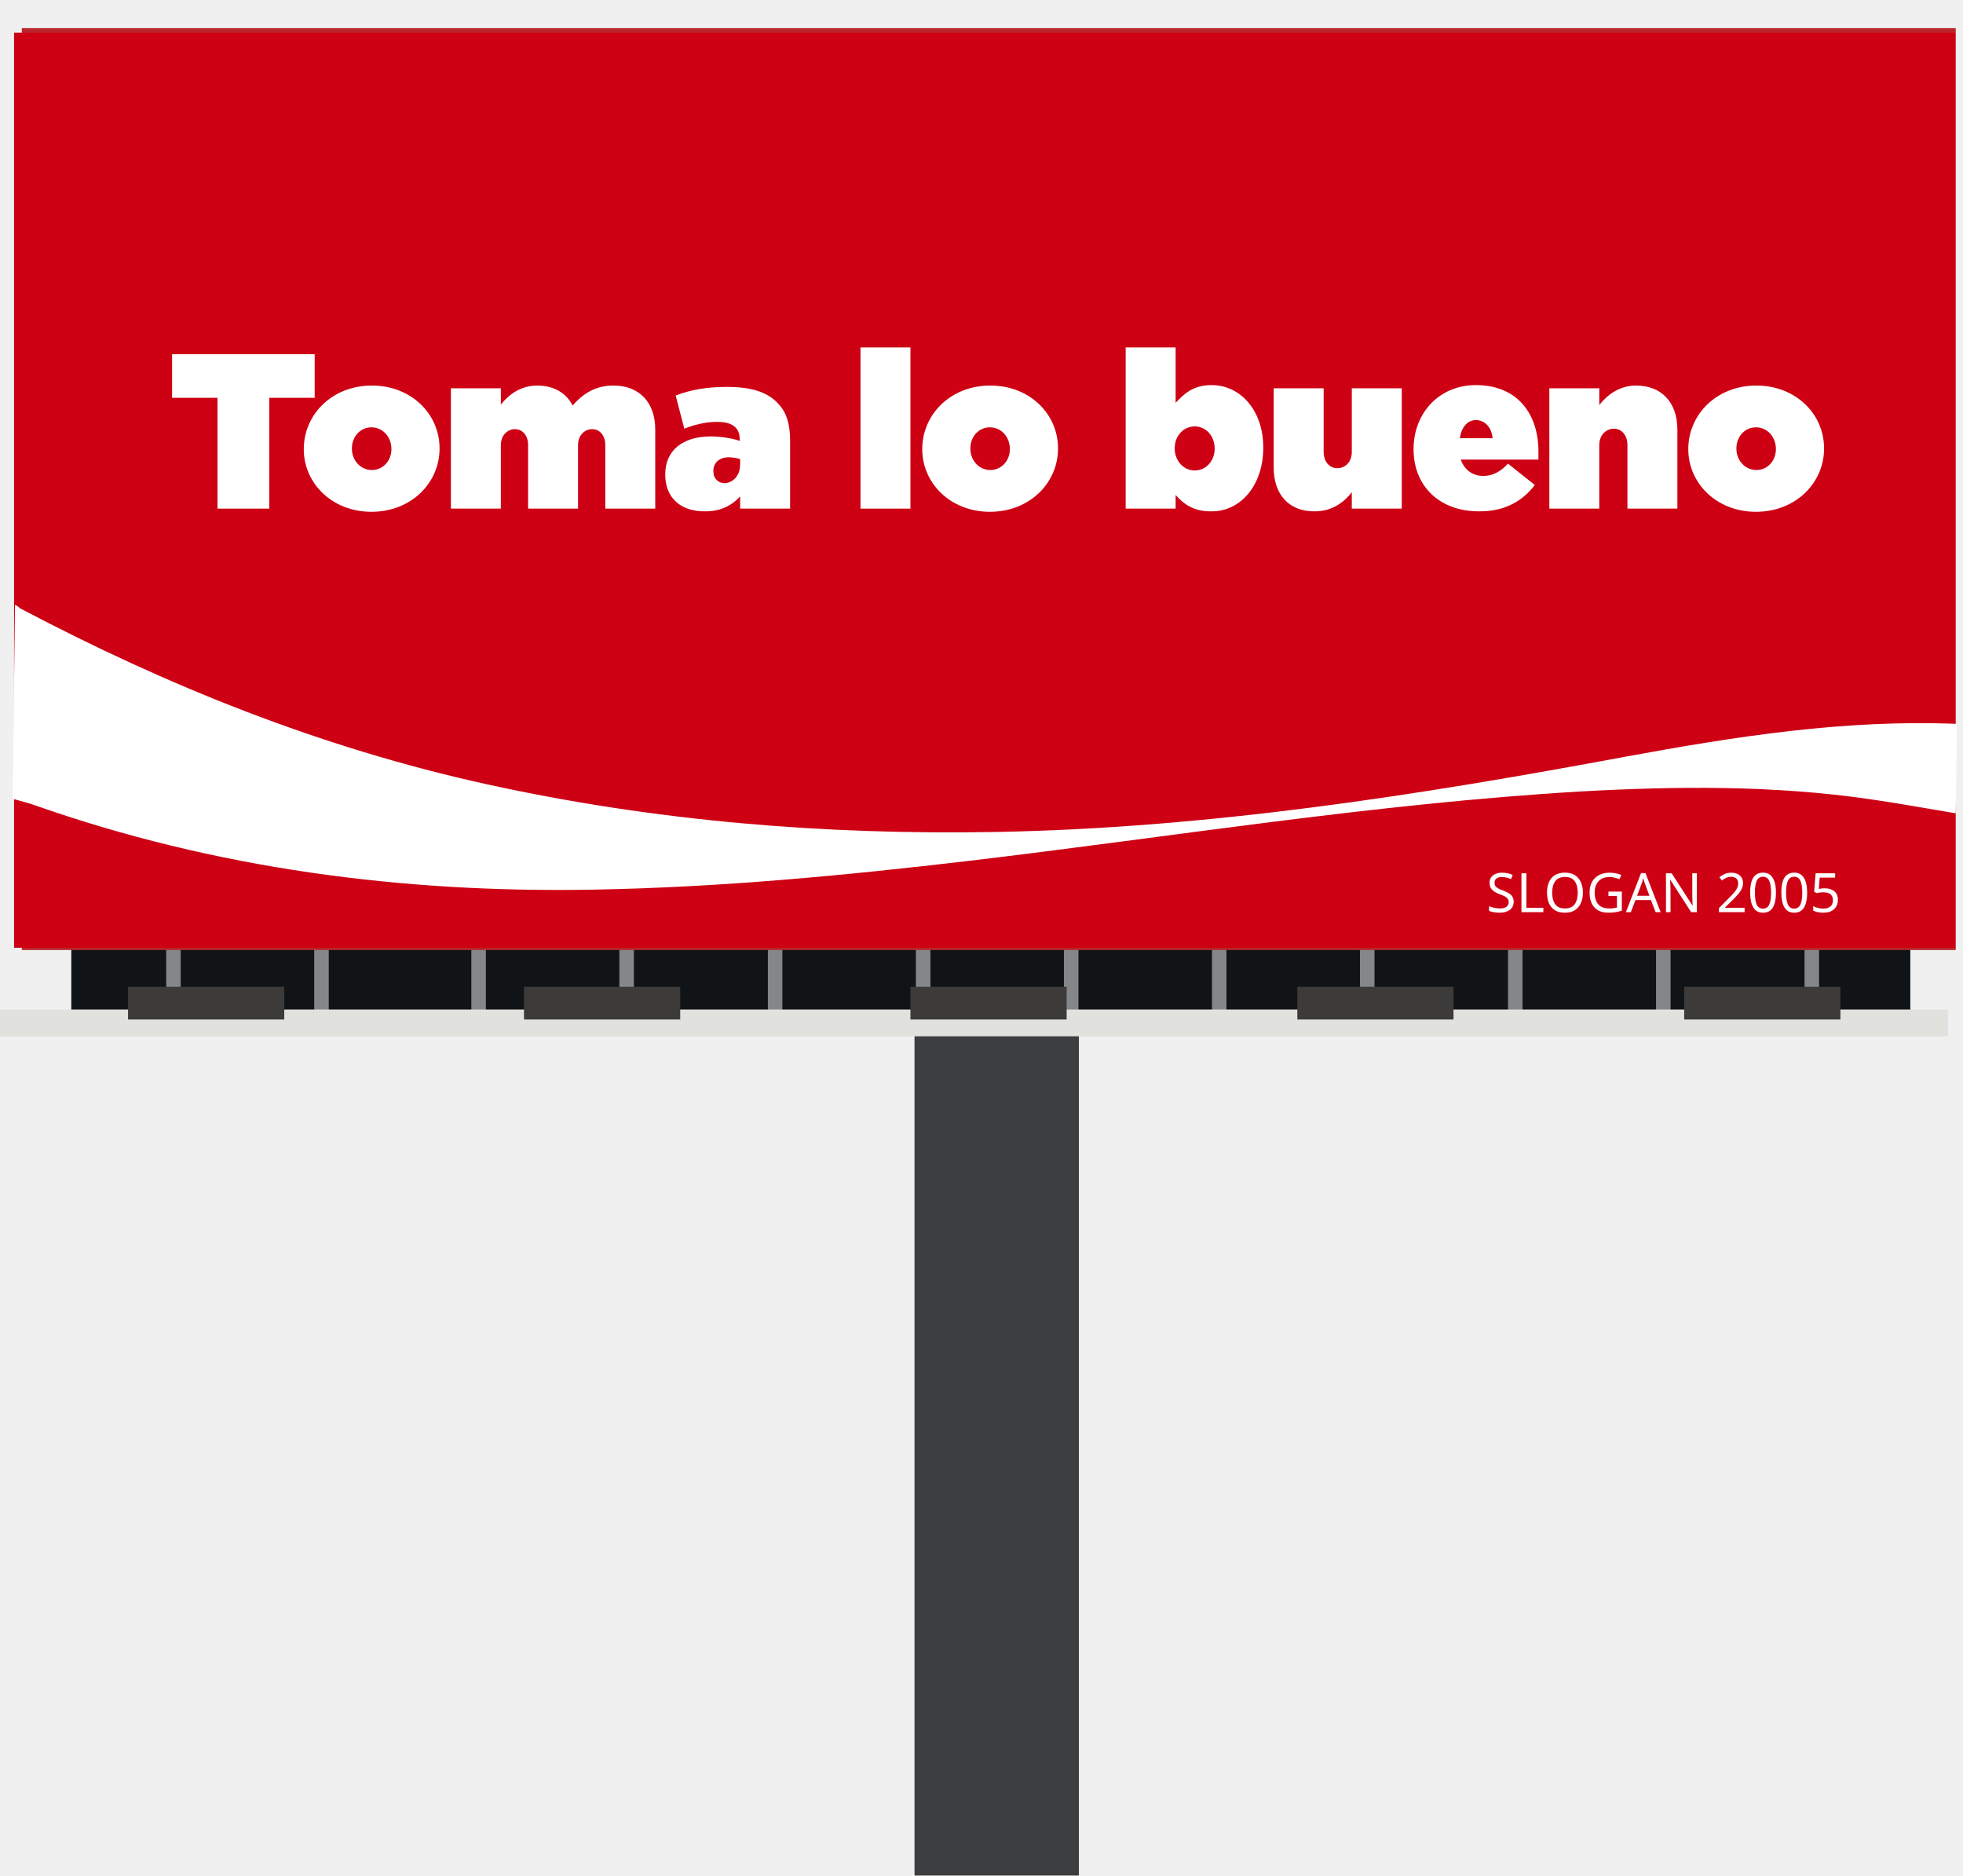
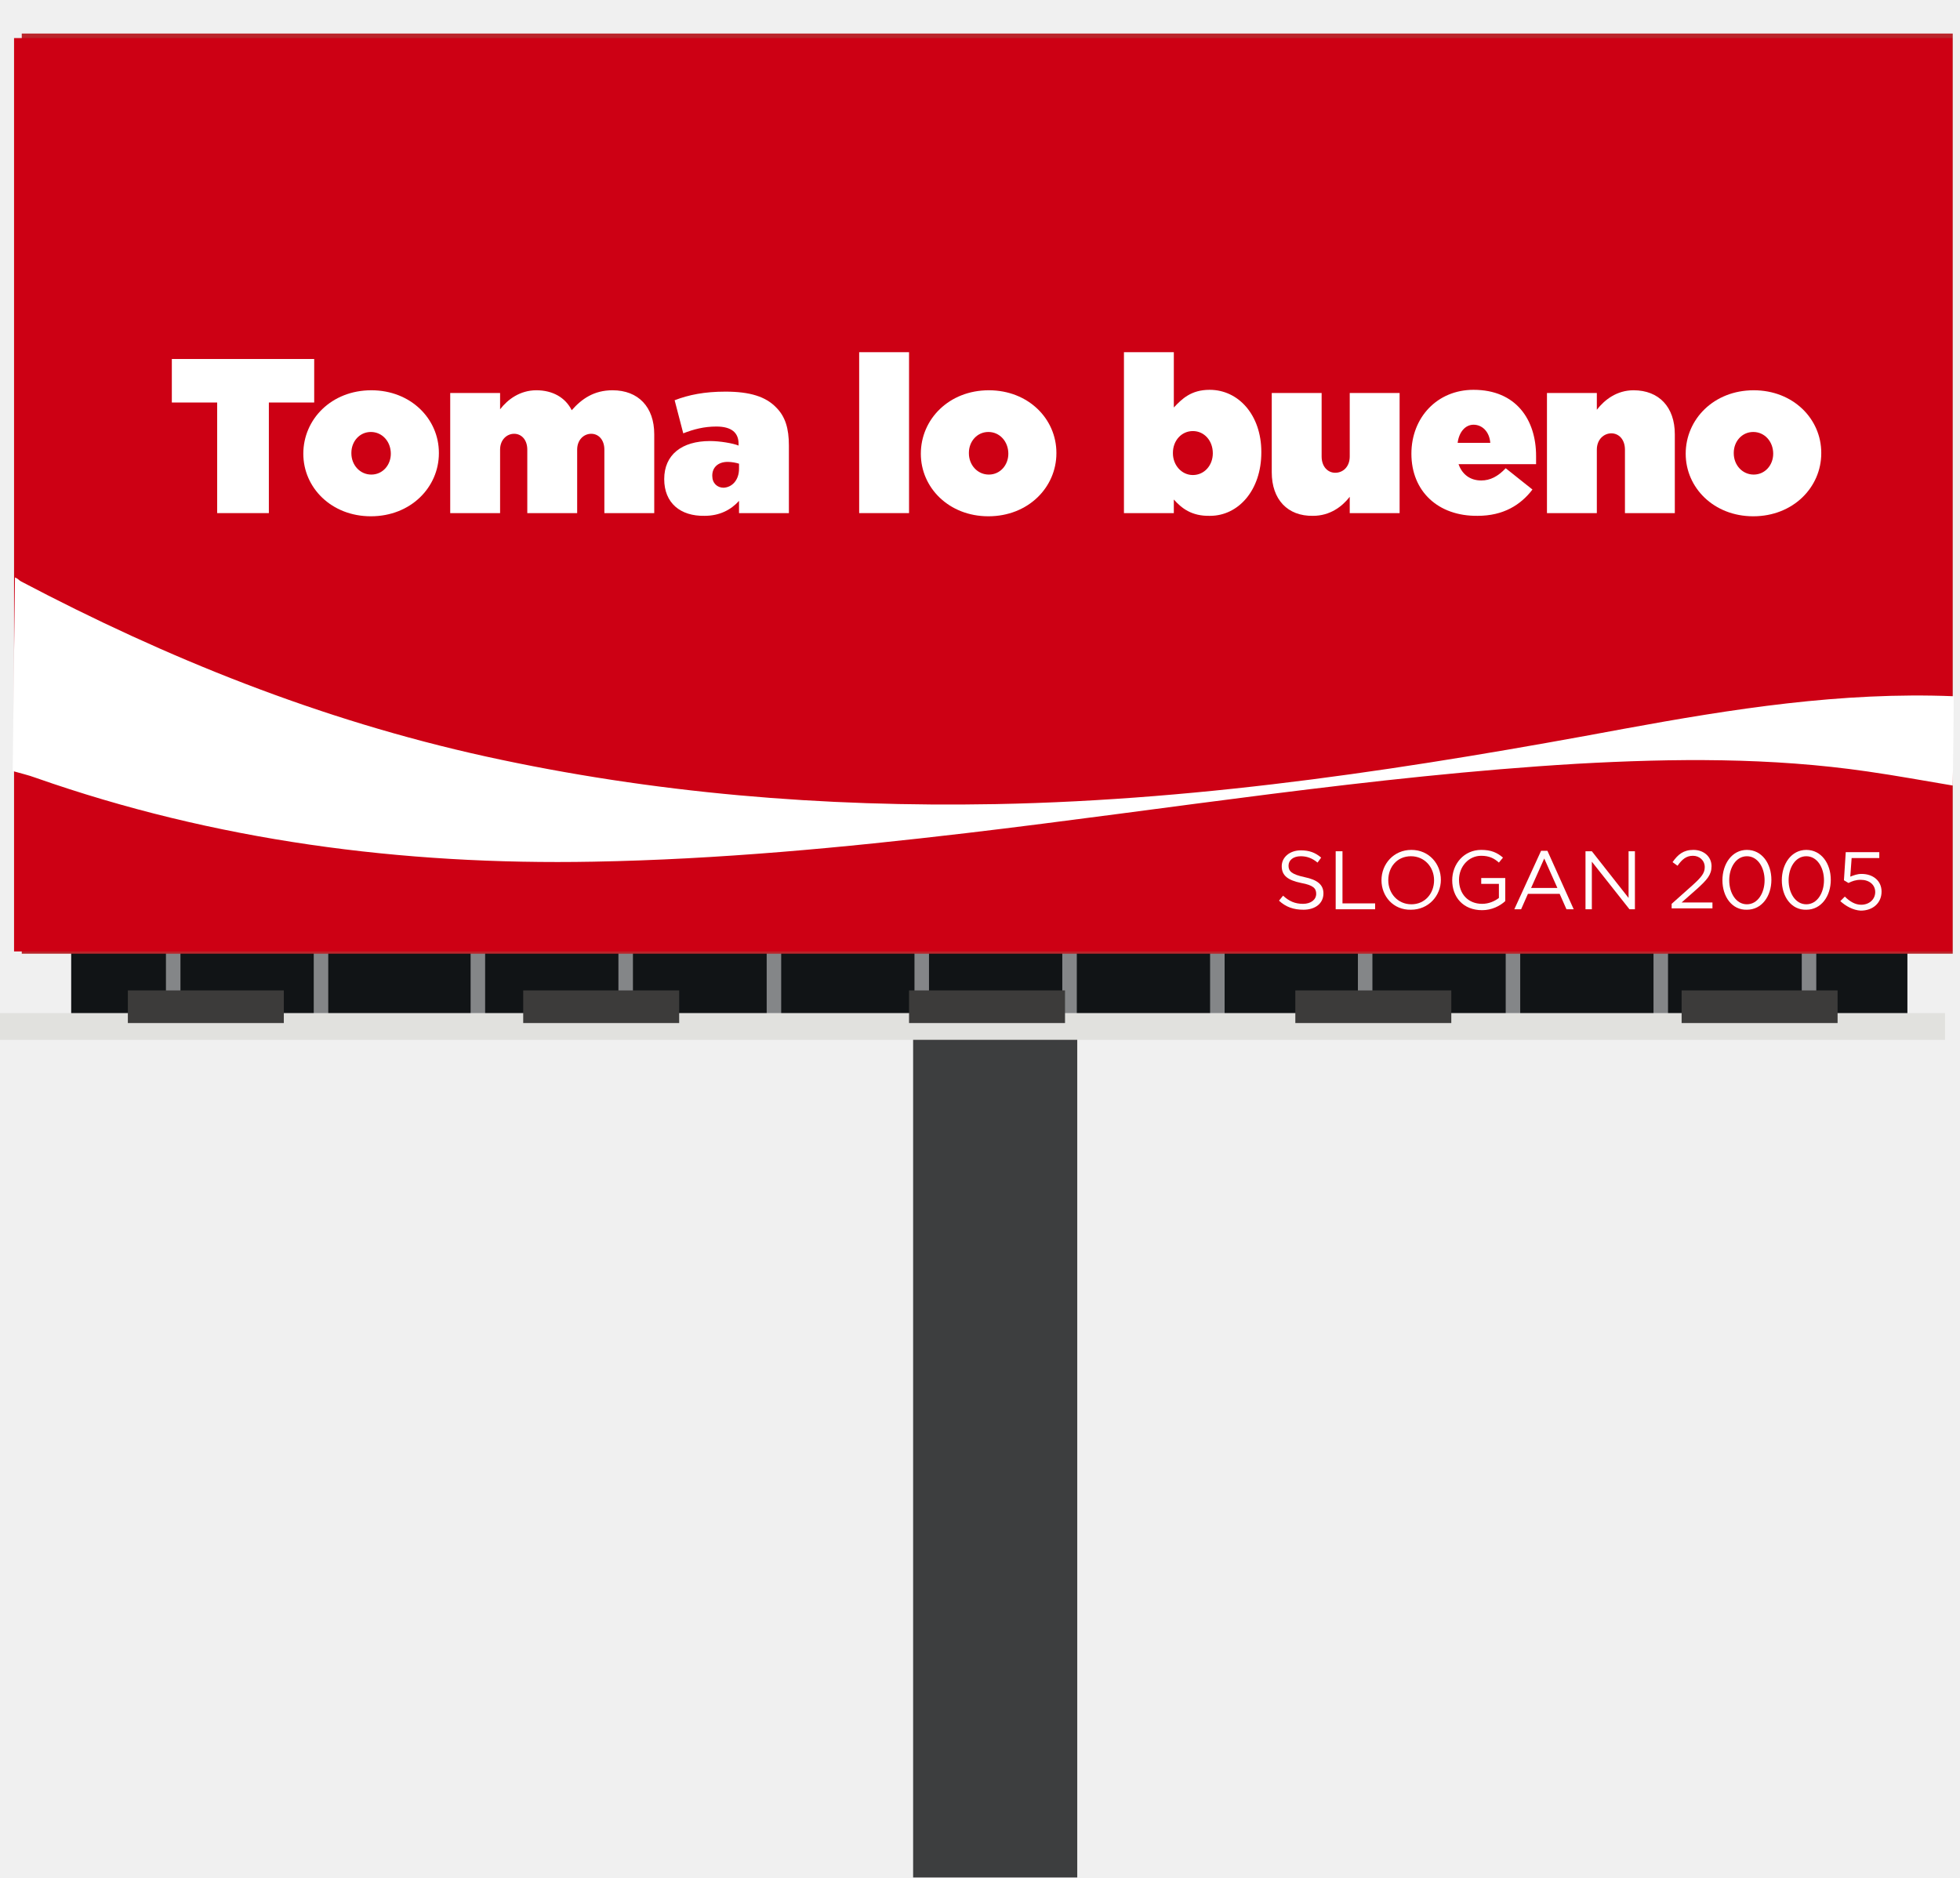
- <svg xmlns="http://www.w3.org/2000/svg" version="1.1" id="Layer_1" x="0px" y="0px" viewBox="-545 318.2 432.3 413" style="enable-background:new -545 318.2 432.3 413;" xml:space="preserve">
+ <svg xmlns="http://www.w3.org/2000/svg" version="1.1" id="Layer_1" x="0px" y="0px" viewBox="-828 561 432.3 414.2" style="enable-background:new -828 561 432.3 414.2;" xml:space="preserve">
  <style type="text/css">
	.st0{fill:#3D3E3F;}
	.st1{fill:#111416;}
	.st2{fill:#848688;}
	.st3{fill:#E1E1DE;}
	.st4{fill:#3C3B3A;}
	.st5{fill:#BA252B;}
	.st6{fill:#CD0014;}
	.st7{fill:#FFFFFF;}
	.st8{fill:none;}
- 	.st9{fill:#FFFDFD;}
- 	.st10{font-family:'Gotham-Book';}
- 	.st11{font-size:12px;}
+ 	.st9{enable-background:new    ;}
+ 	.st10{fill:#FFFDFD;}
</style>
-   <rect x="-343.6" y="531.9" class="st0" width="36.2" height="199.3" />
-   <rect x="-529.3" y="518.3" class="st1" width="405" height="22.7" />
-   <rect x="-508.4" y="518.3" class="st2" width="3.2" height="22.6" />
-   <rect x="-475.8" y="518.3" class="st2" width="3.2" height="22.6" />
-   <rect x="-441.2" y="518.3" class="st2" width="3.2" height="22.6" />
-   <rect x="-408.6" y="518.3" class="st2" width="3.2" height="22.6" />
-   <rect x="-375.9" y="518.3" class="st2" width="3.2" height="22.6" />
-   <rect x="-343.3" y="518.3" class="st2" width="3.2" height="22.6" />
-   <rect x="-310.7" y="518.3" class="st2" width="3.2" height="22.6" />
-   <rect x="-278.1" y="518.3" class="st2" width="3.2" height="22.6" />
-   <rect x="-245.5" y="518.3" class="st2" width="3.2" height="22.6" />
-   <rect x="-212.9" y="518.3" class="st2" width="3.2" height="22.6" />
-   <rect x="-180.3" y="518.3" class="st2" width="3.2" height="22.6" />
-   <rect x="-147.6" y="518.3" class="st2" width="3.2" height="22.6" />
-   <rect x="-545" y="540.5" class="st3" width="429" height="5.9" />
-   <rect x="-516.8" y="535.5" class="st4" width="34.4" height="7.2" />
-   <rect x="-429.6" y="535.5" class="st4" width="34.4" height="7.2" />
-   <rect x="-344.5" y="535.5" class="st4" width="34.4" height="7.2" />
-   <rect x="-259.3" y="535.5" class="st4" width="34.4" height="7.2" />
-   <rect x="-174.1" y="535.5" class="st4" width="34.4" height="7.2" />
-   <rect x="-540.2" y="324.4" class="st5" width="425.9" height="203" />
+   <rect x="-626.6" y="775.9" class="st0" width="36.2" height="199.3" />
+   <rect x="-812.3" y="762.3" class="st1" width="405" height="22.7" />
+   <rect x="-791.4" y="762.3" class="st2" width="3.2" height="22.6" />
+   <rect x="-758.8" y="762.3" class="st2" width="3.2" height="22.6" />
+   <rect x="-724.2" y="762.3" class="st2" width="3.2" height="22.6" />
+   <rect x="-691.6" y="762.3" class="st2" width="3.2" height="22.6" />
+   <rect x="-658.9" y="762.3" class="st2" width="3.2" height="22.6" />
+   <rect x="-626.3" y="762.3" class="st2" width="3.2" height="22.6" />
+   <rect x="-593.7" y="762.3" class="st2" width="3.2" height="22.6" />
+   <rect x="-561.1" y="762.3" class="st2" width="3.2" height="22.6" />
+   <rect x="-528.5" y="762.3" class="st2" width="3.2" height="22.6" />
+   <rect x="-495.9" y="762.3" class="st2" width="3.2" height="22.6" />
+   <rect x="-463.3" y="762.3" class="st2" width="3.2" height="22.6" />
+   <rect x="-430.6" y="762.3" class="st2" width="3.2" height="22.6" />
+   <rect x="-828" y="784.5" class="st3" width="429" height="5.9" />
+   <rect x="-799.8" y="779.5" class="st4" width="34.4" height="7.2" />
+   <rect x="-712.6" y="779.5" class="st4" width="34.4" height="7.2" />
+   <rect x="-627.5" y="779.5" class="st4" width="34.4" height="7.2" />
+   <rect x="-542.3" y="779.5" class="st4" width="34.4" height="7.2" />
+   <rect x="-457.1" y="779.5" class="st4" width="34.4" height="7.2" />
+   <rect x="-823.2" y="568.4" class="st5" width="425.9" height="203" />
  <g>
-     <rect x="-541.9" y="325.4" class="st6" width="427.5" height="201.5" />
-     <path class="st7" d="M-186.9,484.8c-45.6,8.5-91.5,15.7-138.5,16.6c-38.1,0.7-75.5-2.4-112.4-10.5c-36.8-8.1-70.6-21.8-102.5-38.6   c-0.6-0.3-0.6-0.6-1.4-0.9l-0.5,42.7c1.7,0.5,3.5,0.9,5.1,1.5c39.3,13.8,80.6,19.3,123,18.5c27.6-0.5,55-3.1,82.2-6.3   c44.9-5.3,89.4-12.6,134.7-15.3c21.4-1.2,42.8-1.4,64.1,1.7c6.3,0.9,12.8,2.1,18.8,3.1c0.1-6.6,0.2-13.1,0.2-19.7   C-138.9,476.6-162.9,480.4-186.9,484.8z" />
+     <rect x="-824.9" y="569.4" class="st6" width="427.5" height="201.5" />
+     <path class="st7" d="M-469.9,721.8c-45.6,8.5-91.5,15.7-138.5,16.6c-38.1,0.7-75.5-2.4-112.4-10.5c-36.8-8.1-70.6-21.8-102.5-38.6   c-0.6-0.3-0.6-0.6-1.4-0.9l-0.5,42.7c1.7,0.5,3.5,0.9,5.1,1.5c39.3,13.8,80.6,19.3,123,18.5c27.6-0.5,55-3.1,82.2-6.3   c44.9-5.3,89.4-12.6,134.7-15.3c21.4-1.2,42.8-1.4,64.1,1.7c6.3,0.9,12.8,2.1,18.8,3.1c0.1-6.6,0.2-13.1,0.2-19.7   C-421.9,713.6-445.9,717.4-469.9,721.8z" />
  </g>
  <g>
-     <path class="st7" d="M-497.1,405.8h-10v-9.6h31.4v9.6h-10v24.4h-11.4V405.8z" />
-     <path class="st7" d="M-478.1,417.1L-478.1,417.1c0-7.6,6.2-14,15-14c8.7,0,14.9,6.3,14.9,13.8v0.1c0,7.5-6.2,13.9-15,13.9   C-471.9,430.9-478.1,424.6-478.1,417.1z M-458.8,417.1L-458.8,417.1c0-2.7-1.9-4.8-4.4-4.8s-4.3,2.1-4.3,4.6v0.1   c0,2.6,1.9,4.7,4.4,4.7S-458.8,419.6-458.8,417.1z" />
-     <path class="st7" d="M-445.7,403.7h11v3.6c1.7-2.2,4.4-4.2,8-4.2c3.6,0,6.4,1.6,7.8,4.4c2.2-2.5,4.9-4.4,9-4.4   c5.7,0,9.2,3.7,9.2,9.7v17.4h-11v-14c0-2.2-1.3-3.5-2.9-3.5c-1.6,0-3.1,1.3-3.1,3.5v14h-11v-14c0-2.2-1.3-3.5-2.9-3.5   c-1.6,0-3.1,1.3-3.1,3.5v14h-11V403.7z" />
-     <path class="st7" d="M-398.5,422.7L-398.5,422.7c0-5.4,3.9-8.4,10.1-8.4c2.2,0,5.1,0.5,6.3,1v-0.4c0-2.4-1.5-3.8-4.9-3.8   c-2.7,0-5,0.6-7.3,1.5l-1.9-7.3c3.1-1.2,6.6-1.9,11.2-1.9c5.4,0,8.9,1.1,11.2,3.5c2,2,2.8,4.6,2.8,8.4v14.9h-11v-2.7   c-1.8,2-4.3,3.3-7.6,3.3C-394.9,430.9-398.5,428-398.5,422.7z M-382,420.4v-1.1c-0.6-0.2-1.6-0.4-2.5-0.4c-2.2,0-3.4,1.3-3.4,3v0.1   c0,1.6,1.1,2.6,2.5,2.6C-383.5,424.5-382,422.9-382,420.4z" />
-     <path class="st7" d="M-355.5,394.7h11v35.5h-11V394.7z" />
-     <path class="st7" d="M-341.9,417.1L-341.9,417.1c0-7.6,6.2-14,15-14c8.7,0,14.9,6.3,14.9,13.8v0.1c0,7.5-6.2,13.9-15,13.9   C-335.7,430.9-341.9,424.6-341.9,417.1z M-322.6,417.1L-322.6,417.1c0-2.7-1.9-4.8-4.4-4.8s-4.3,2.1-4.3,4.6v0.1   c0,2.6,1.9,4.7,4.4,4.7S-322.6,419.6-322.6,417.1z" />
-     <path class="st7" d="M-286.1,427.2v3h-11v-35.5h11v12.2c1.8-1.9,3.8-3.9,7.9-3.9c6.4,0,11.4,5.6,11.4,13.7v0.1   c0,8.4-5.1,14-11.3,14C-282.2,430.9-284.4,429.1-286.1,427.2z M-277.5,417L-277.5,417c0-2.8-1.9-4.9-4.4-4.9s-4.4,2.1-4.4,4.8v0.1   c0,2.6,1.9,4.8,4.4,4.8S-277.5,419.7-277.5,417z" />
-     <path class="st7" d="M-264.5,421.2v-17.5h11v14c0,2.3,1.4,3.6,3,3.6c1.7,0,3.2-1.3,3.2-3.6v-14h11v26.5h-11v-3.6   c-1.7,2.2-4.4,4.2-8.1,4.2C-261,430.9-264.5,427.2-264.5,421.2z" />
-     <path class="st7" d="M-233.7,417.1L-233.7,417.1c0-8,5.7-14.1,13.7-14.1c9.4,0,13.8,6.6,13.8,14.6c0,0.6,0,1.3,0,1.8h-17.1   c0.8,2.3,2.6,3.6,5,3.6c2,0,3.7-0.9,5.4-2.7l5.9,4.7c-2.6,3.4-6.4,5.8-12.1,5.8C-227.8,430.9-233.7,425.4-233.7,417.1z    M-216.3,414.7c-0.2-2.5-1.8-4-3.7-4c-1.8,0-3.2,1.6-3.5,4H-216.3z" />
-     <path class="st7" d="M-203.8,403.7h11v3.7c1.7-2.2,4.4-4.3,8.1-4.3c5.6,0,9.1,3.7,9.1,9.7v17.4h-11v-14c0-2.3-1.4-3.6-3-3.6   s-3.2,1.3-3.2,3.6v14h-11V403.7z" />
-     <path class="st7" d="M-173.2,417.1L-173.2,417.1c0-7.6,6.2-14,15-14c8.7,0,14.9,6.3,14.9,13.8v0.1c0,7.5-6.2,13.9-15,13.9   C-167,430.9-173.2,424.6-173.2,417.1z M-153.9,417.1L-153.9,417.1c0-2.7-1.9-4.8-4.4-4.8s-4.3,2.1-4.3,4.6v0.1   c0,2.6,1.9,4.7,4.4,4.7S-153.9,419.6-153.9,417.1z" />
+     <path class="st7" d="M-780.1,649.8h-10v-9.6h31.4v9.6h-10v24.4h-11.4V649.8z" />
+     <path class="st7" d="M-761.1,661.1L-761.1,661.1c0-7.6,6.2-14,15-14c8.7,0,14.9,6.3,14.9,13.8v0.1c0,7.5-6.2,13.9-15,13.9   C-754.9,674.9-761.1,668.6-761.1,661.1z M-741.8,661.1L-741.8,661.1c0-2.7-1.9-4.8-4.4-4.8s-4.3,2.1-4.3,4.6v0.1   c0,2.6,1.9,4.7,4.4,4.7S-741.8,663.6-741.8,661.1z" />
+     <path class="st7" d="M-728.7,647.7h11v3.6c1.7-2.2,4.4-4.2,8-4.2s6.4,1.6,7.8,4.4c2.2-2.5,4.9-4.4,9-4.4c5.7,0,9.2,3.7,9.2,9.7   v17.4h-11v-14c0-2.2-1.3-3.5-2.9-3.5c-1.6,0-3.1,1.3-3.1,3.5v14h-11v-14c0-2.2-1.3-3.5-2.9-3.5c-1.6,0-3.1,1.3-3.1,3.5v14h-11   V647.7z" />
+     <path class="st7" d="M-681.5,666.7L-681.5,666.7c0-5.4,3.9-8.4,10.1-8.4c2.2,0,5.1,0.5,6.3,1v-0.4c0-2.4-1.5-3.8-4.9-3.8   c-2.7,0-5,0.6-7.3,1.5l-1.9-7.3c3.1-1.2,6.6-1.9,11.2-1.9c5.4,0,8.9,1.1,11.2,3.5c2,2,2.8,4.6,2.8,8.4v14.9h-11v-2.7   c-1.8,2-4.3,3.3-7.6,3.3C-677.9,674.9-681.5,672-681.5,666.7z M-665,664.4v-1.1c-0.6-0.2-1.6-0.4-2.5-0.4c-2.2,0-3.4,1.3-3.4,3v0.1   c0,1.6,1.1,2.6,2.5,2.6C-666.5,668.5-665,666.9-665,664.4z" />
+     <path class="st7" d="M-638.5,638.7h11v35.5h-11V638.7z" />
+     <path class="st7" d="M-624.9,661.1L-624.9,661.1c0-7.6,6.2-14,15-14c8.7,0,14.9,6.3,14.9,13.8v0.1c0,7.5-6.2,13.9-15,13.9   C-618.7,674.9-624.9,668.6-624.9,661.1z M-605.6,661.1L-605.6,661.1c0-2.7-1.9-4.8-4.4-4.8s-4.3,2.1-4.3,4.6v0.1   c0,2.6,1.9,4.7,4.4,4.7S-605.6,663.6-605.6,661.1z" />
+     <path class="st7" d="M-569.1,671.2v3h-11v-35.5h11v12.2c1.8-1.9,3.8-3.9,7.9-3.9c6.4,0,11.4,5.6,11.4,13.7v0.1   c0,8.4-5.1,14-11.3,14C-565.2,674.9-567.4,673.1-569.1,671.2z M-560.5,661L-560.5,661c0-2.8-1.9-4.9-4.4-4.9s-4.4,2.1-4.4,4.8v0.1   c0,2.6,1.9,4.8,4.4,4.8S-560.5,663.7-560.5,661z" />
+     <path class="st7" d="M-547.5,665.2v-17.5h11v14c0,2.3,1.4,3.6,3,3.6c1.7,0,3.2-1.3,3.2-3.6v-14h11v26.5h-11v-3.6   c-1.7,2.2-4.4,4.2-8.1,4.2C-544,674.9-547.5,671.2-547.5,665.2z" />
+     <path class="st7" d="M-516.7,661.1L-516.7,661.1c0-8,5.7-14.1,13.7-14.1c9.4,0,13.8,6.6,13.8,14.6c0,0.6,0,1.3,0,1.8h-17.1   c0.8,2.3,2.6,3.6,5,3.6c2,0,3.7-0.9,5.4-2.7l5.9,4.7c-2.6,3.4-6.4,5.8-12.1,5.8C-510.8,674.9-516.7,669.4-516.7,661.1z    M-499.3,658.7c-0.2-2.5-1.8-4-3.7-4c-1.8,0-3.2,1.6-3.5,4H-499.3z" />
+     <path class="st7" d="M-486.8,647.7h11v3.7c1.7-2.2,4.4-4.3,8.1-4.3c5.6,0,9.1,3.7,9.1,9.7v17.4h-11v-14c0-2.3-1.4-3.6-3-3.6   c-1.6,0-3.2,1.3-3.2,3.6v14h-11V647.7L-486.8,647.7z" />
+     <path class="st7" d="M-456.2,661.1L-456.2,661.1c0-7.6,6.2-14,15-14c8.7,0,14.9,6.3,14.9,13.8v0.1c0,7.5-6.2,13.9-15,13.9   C-450,674.9-456.2,668.6-456.2,661.1z M-436.9,661.1L-436.9,661.1c0-2.7-1.9-4.8-4.4-4.8s-4.3,2.1-4.3,4.6v0.1   c0,2.6,1.9,4.7,4.4,4.7S-436.9,663.6-436.9,661.1z" />
  </g>
-   <rect x="-233.7" y="510.3" class="st8" width="121" height="16" />
-   <text transform="matrix(1 0 0 1 -217.6834 519.0598)" class="st9 st10 st11">SLOGAN 2005</text>
+   <rect x="-516.7" y="754.3" class="st8" width="121" height="16" />
+   <g class="st9">
+     <path class="st10" d="M-545.9,759.7l0.9-1.1c1.3,1.2,2.6,1.8,4.4,1.8c1.7,0,2.9-0.9,2.9-2.2v0c0-1.2-0.6-1.9-3.3-2.4   c-2.9-0.6-4.3-1.6-4.3-3.7v0c0-2,1.8-3.5,4.2-3.5c1.9,0,3.2,0.5,4.5,1.6l-0.8,1.1c-1.2-1-2.4-1.4-3.7-1.4c-1.7,0-2.7,0.9-2.7,2.1v0   c0,1.2,0.7,1.9,3.5,2.5c2.9,0.6,4.2,1.7,4.2,3.6v0c0,2.2-1.8,3.6-4.4,3.6C-542.7,761.7-544.4,761.1-545.9,759.7z" />
+     <path class="st10" d="M-533.3,748.8h1.4v11.5h7.2v1.3h-8.7V748.8z" />
+     <path class="st10" d="M-523.3,755.2L-523.3,755.2c0-3.6,2.7-6.7,6.6-6.7c3.9,0,6.5,3.1,6.5,6.6c0,0,0,0,0,0c0,3.5-2.7,6.6-6.6,6.6   C-520.7,761.8-523.3,758.7-523.3,755.2z M-511.7,755.2L-511.7,755.2c0-2.9-2.1-5.3-5.1-5.3s-5,2.3-5,5.3v0c0,2.9,2.1,5.3,5.1,5.3   S-511.7,758.1-511.7,755.2z" />
+     <path class="st10" d="M-507.7,755.2L-507.7,755.2c0-3.6,2.6-6.7,6.4-6.7c2.2,0,3.5,0.6,4.8,1.7l-0.9,1.1c-1-0.9-2.1-1.5-3.9-1.5   c-2.8,0-4.9,2.4-4.9,5.3v0c0,3.1,2,5.3,5.1,5.3c1.5,0,2.8-0.6,3.7-1.3V756h-3.9v-1.3h5.3v5.1c-1.2,1.1-3,2-5.1,2   C-505.3,761.8-507.7,758.9-507.7,755.2z" />
+     <path class="st10" d="M-488.1,748.7h1.4l5.8,12.9h-1.6l-1.5-3.4h-7l-1.5,3.4h-1.5L-488.1,748.7z M-484.5,756.9l-2.9-6.5l-2.9,6.5   H-484.5z" />
+     <path class="st10" d="M-478.3,748.8h1.4l8.1,10.3v-10.3h1.4v12.8h-1.2l-8.3-10.5v10.5h-1.4V748.8z" />
+     <path class="st10" d="M-459.3,760.4l4.6-4.1c2-1.8,2.7-2.7,2.7-4c0-1.5-1.2-2.5-2.6-2.5c-1.5,0-2.4,0.8-3.4,2.2l-1.1-0.8   c1.2-1.7,2.4-2.7,4.6-2.7c2.3,0,4,1.5,4,3.6v0c0,1.9-1,3-3.2,5l-3.4,3h6.8v1.3h-9V760.4z" />
+     <path class="st10" d="M-448.1,755.2L-448.1,755.2c0-3.6,2.1-6.7,5.4-6.7c3.3,0,5.4,3,5.4,6.6v0c0,3.6-2.1,6.6-5.4,6.6   C-446,761.8-448.1,758.8-448.1,755.2z M-438.8,755.2L-438.8,755.2c0-2.8-1.5-5.3-3.9-5.3c-2.4,0-3.9,2.5-3.9,5.3v0   c0,2.8,1.5,5.3,3.9,5.3S-438.8,758-438.8,755.2z" />
+     <path class="st10" d="M-435,755.2L-435,755.2c0-3.6,2.1-6.7,5.4-6.7c3.3,0,5.4,3,5.4,6.6v0c0,3.6-2.1,6.6-5.4,6.6   C-432.9,761.8-435,758.8-435,755.2z M-425.7,755.2L-425.7,755.2c0-2.8-1.5-5.3-3.9-5.3c-2.4,0-3.9,2.5-3.9,5.3v0   c0,2.8,1.5,5.3,3.9,5.3S-425.7,758-425.7,755.2z" />
+     <path class="st10" d="M-422.1,759.8l1-1c1.1,1.1,2.3,1.8,3.6,1.8c1.8,0,3.1-1.2,3.1-2.8v0c0-1.6-1.3-2.7-3.2-2.7   c-1.1,0-1.9,0.3-2.7,0.7l-1-0.6l0.4-6.2h7.4v1.3h-6.1l-0.3,4.1c0.8-0.3,1.5-0.6,2.5-0.6c2.5,0,4.4,1.5,4.4,3.9v0   c0,2.5-1.9,4.2-4.6,4.2C-419.3,761.8-420.9,760.9-422.1,759.8z" />
+   </g>
</svg>
